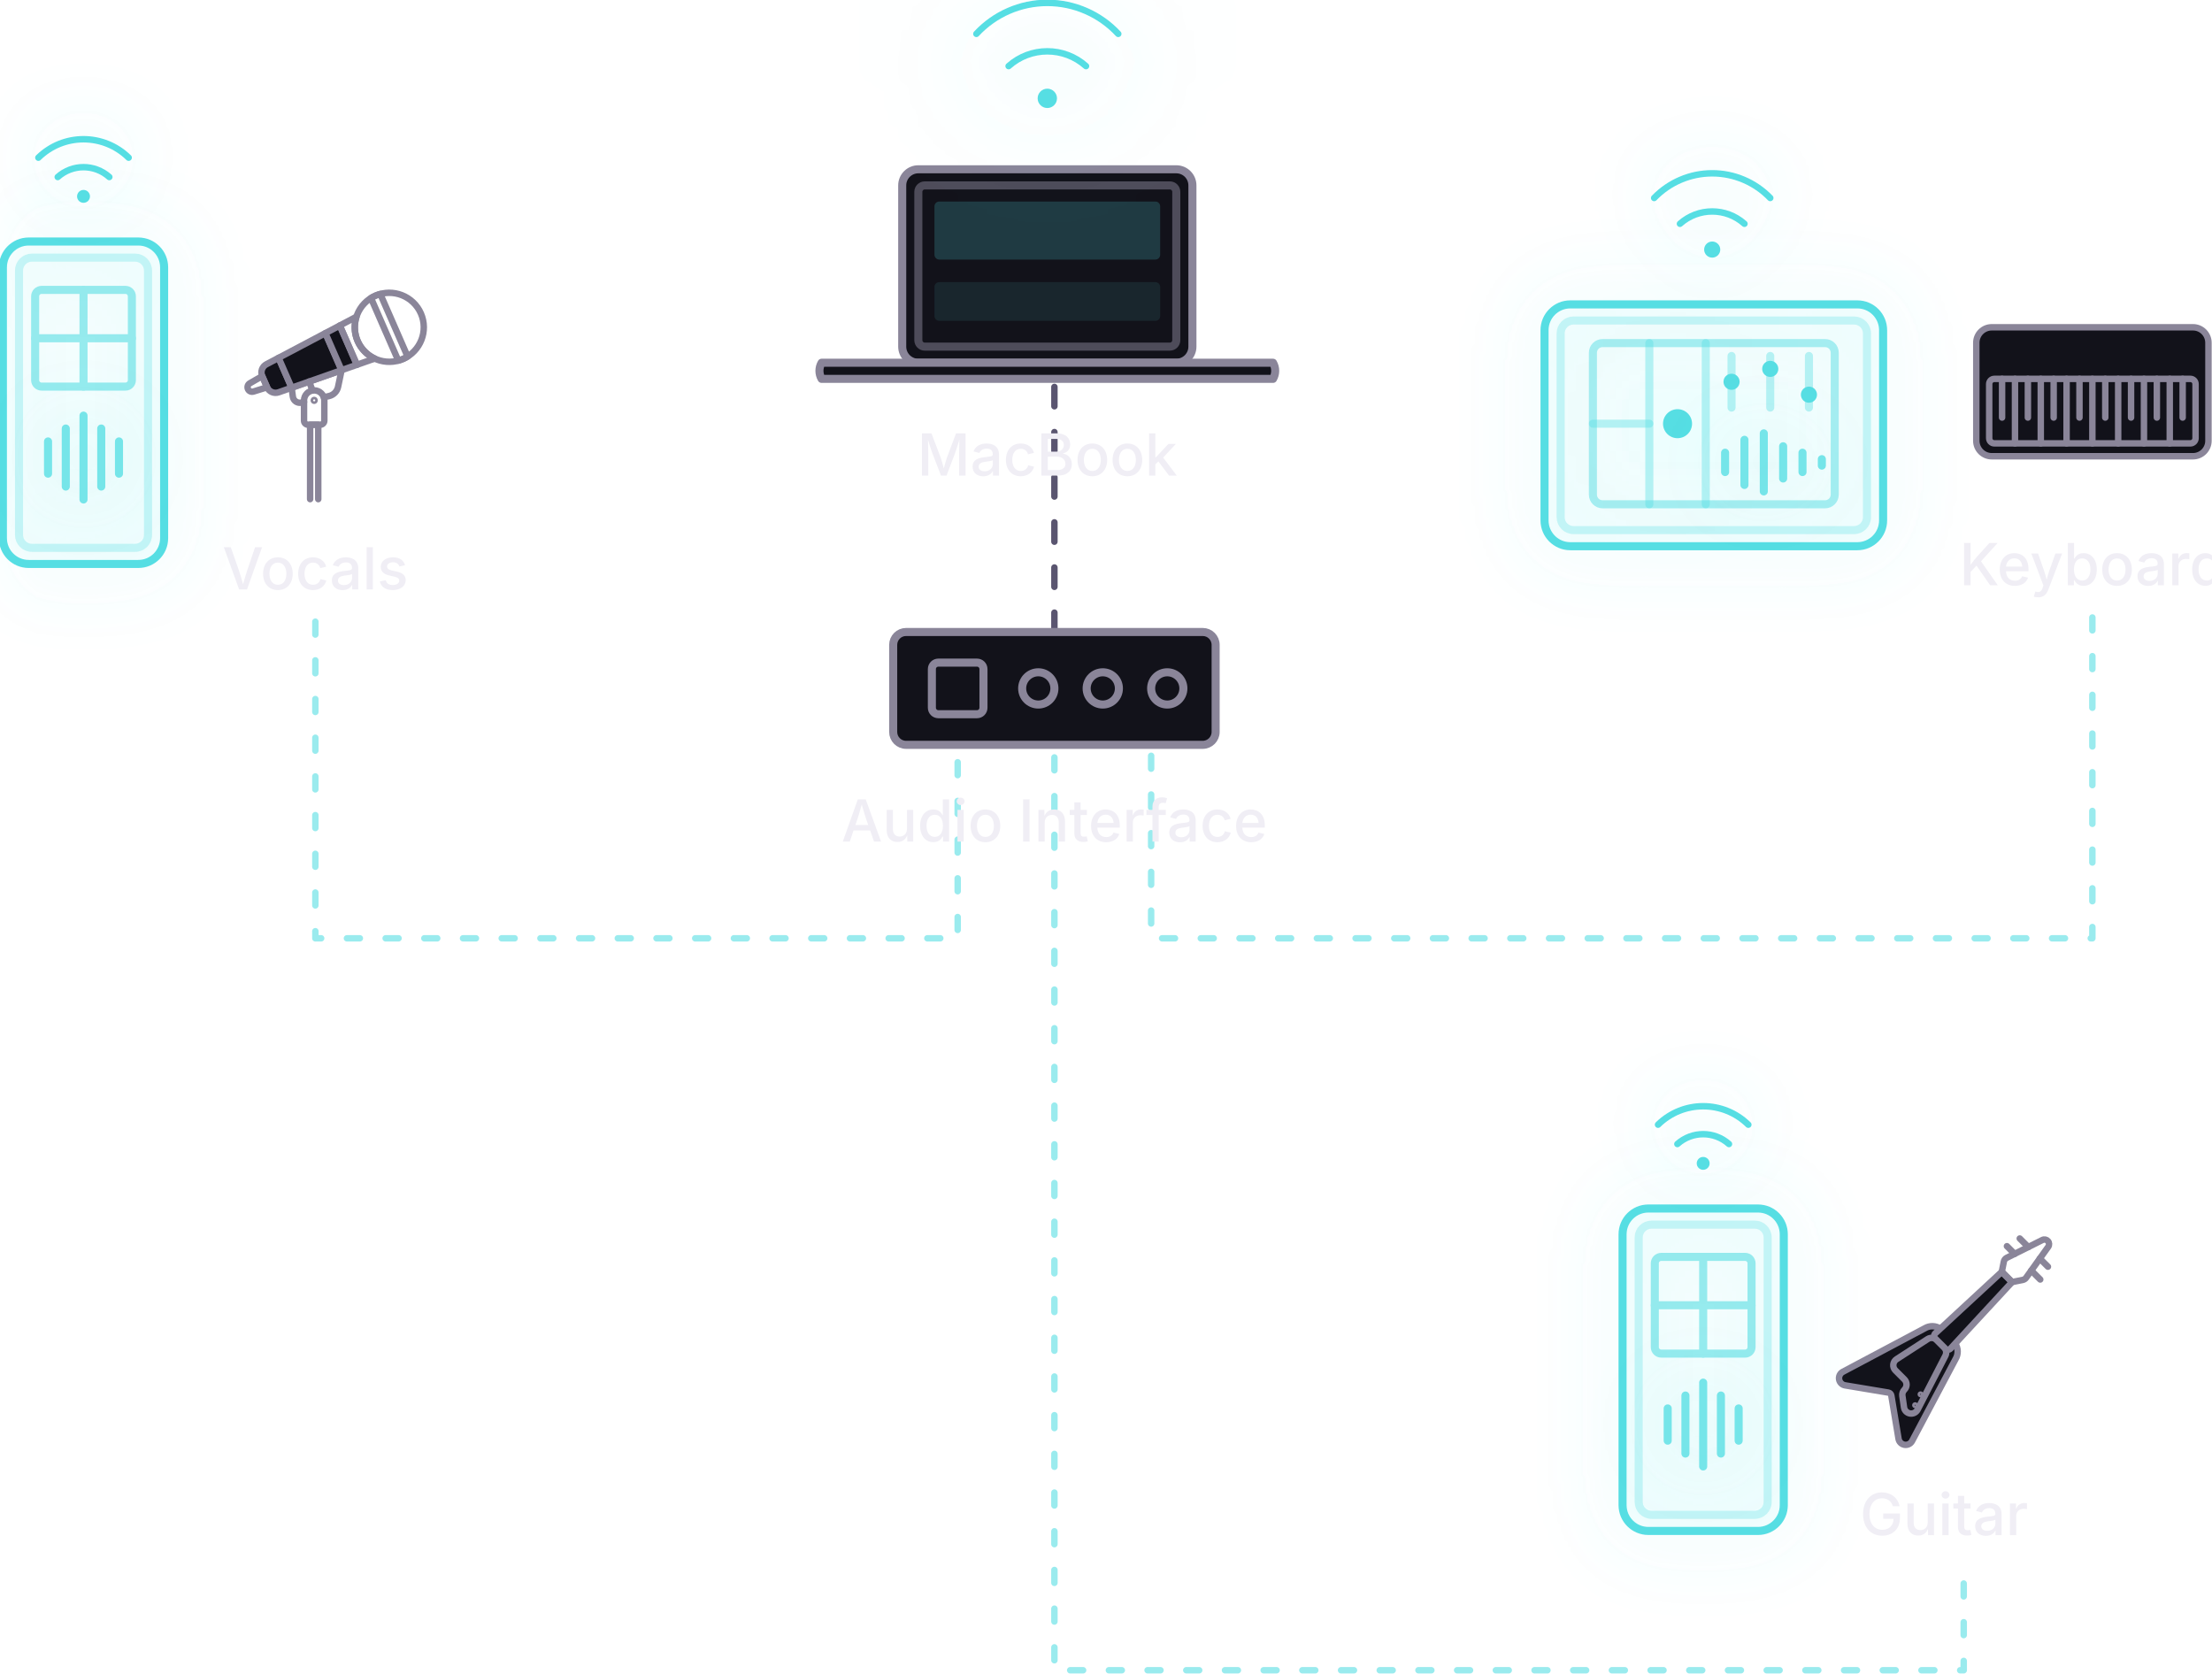
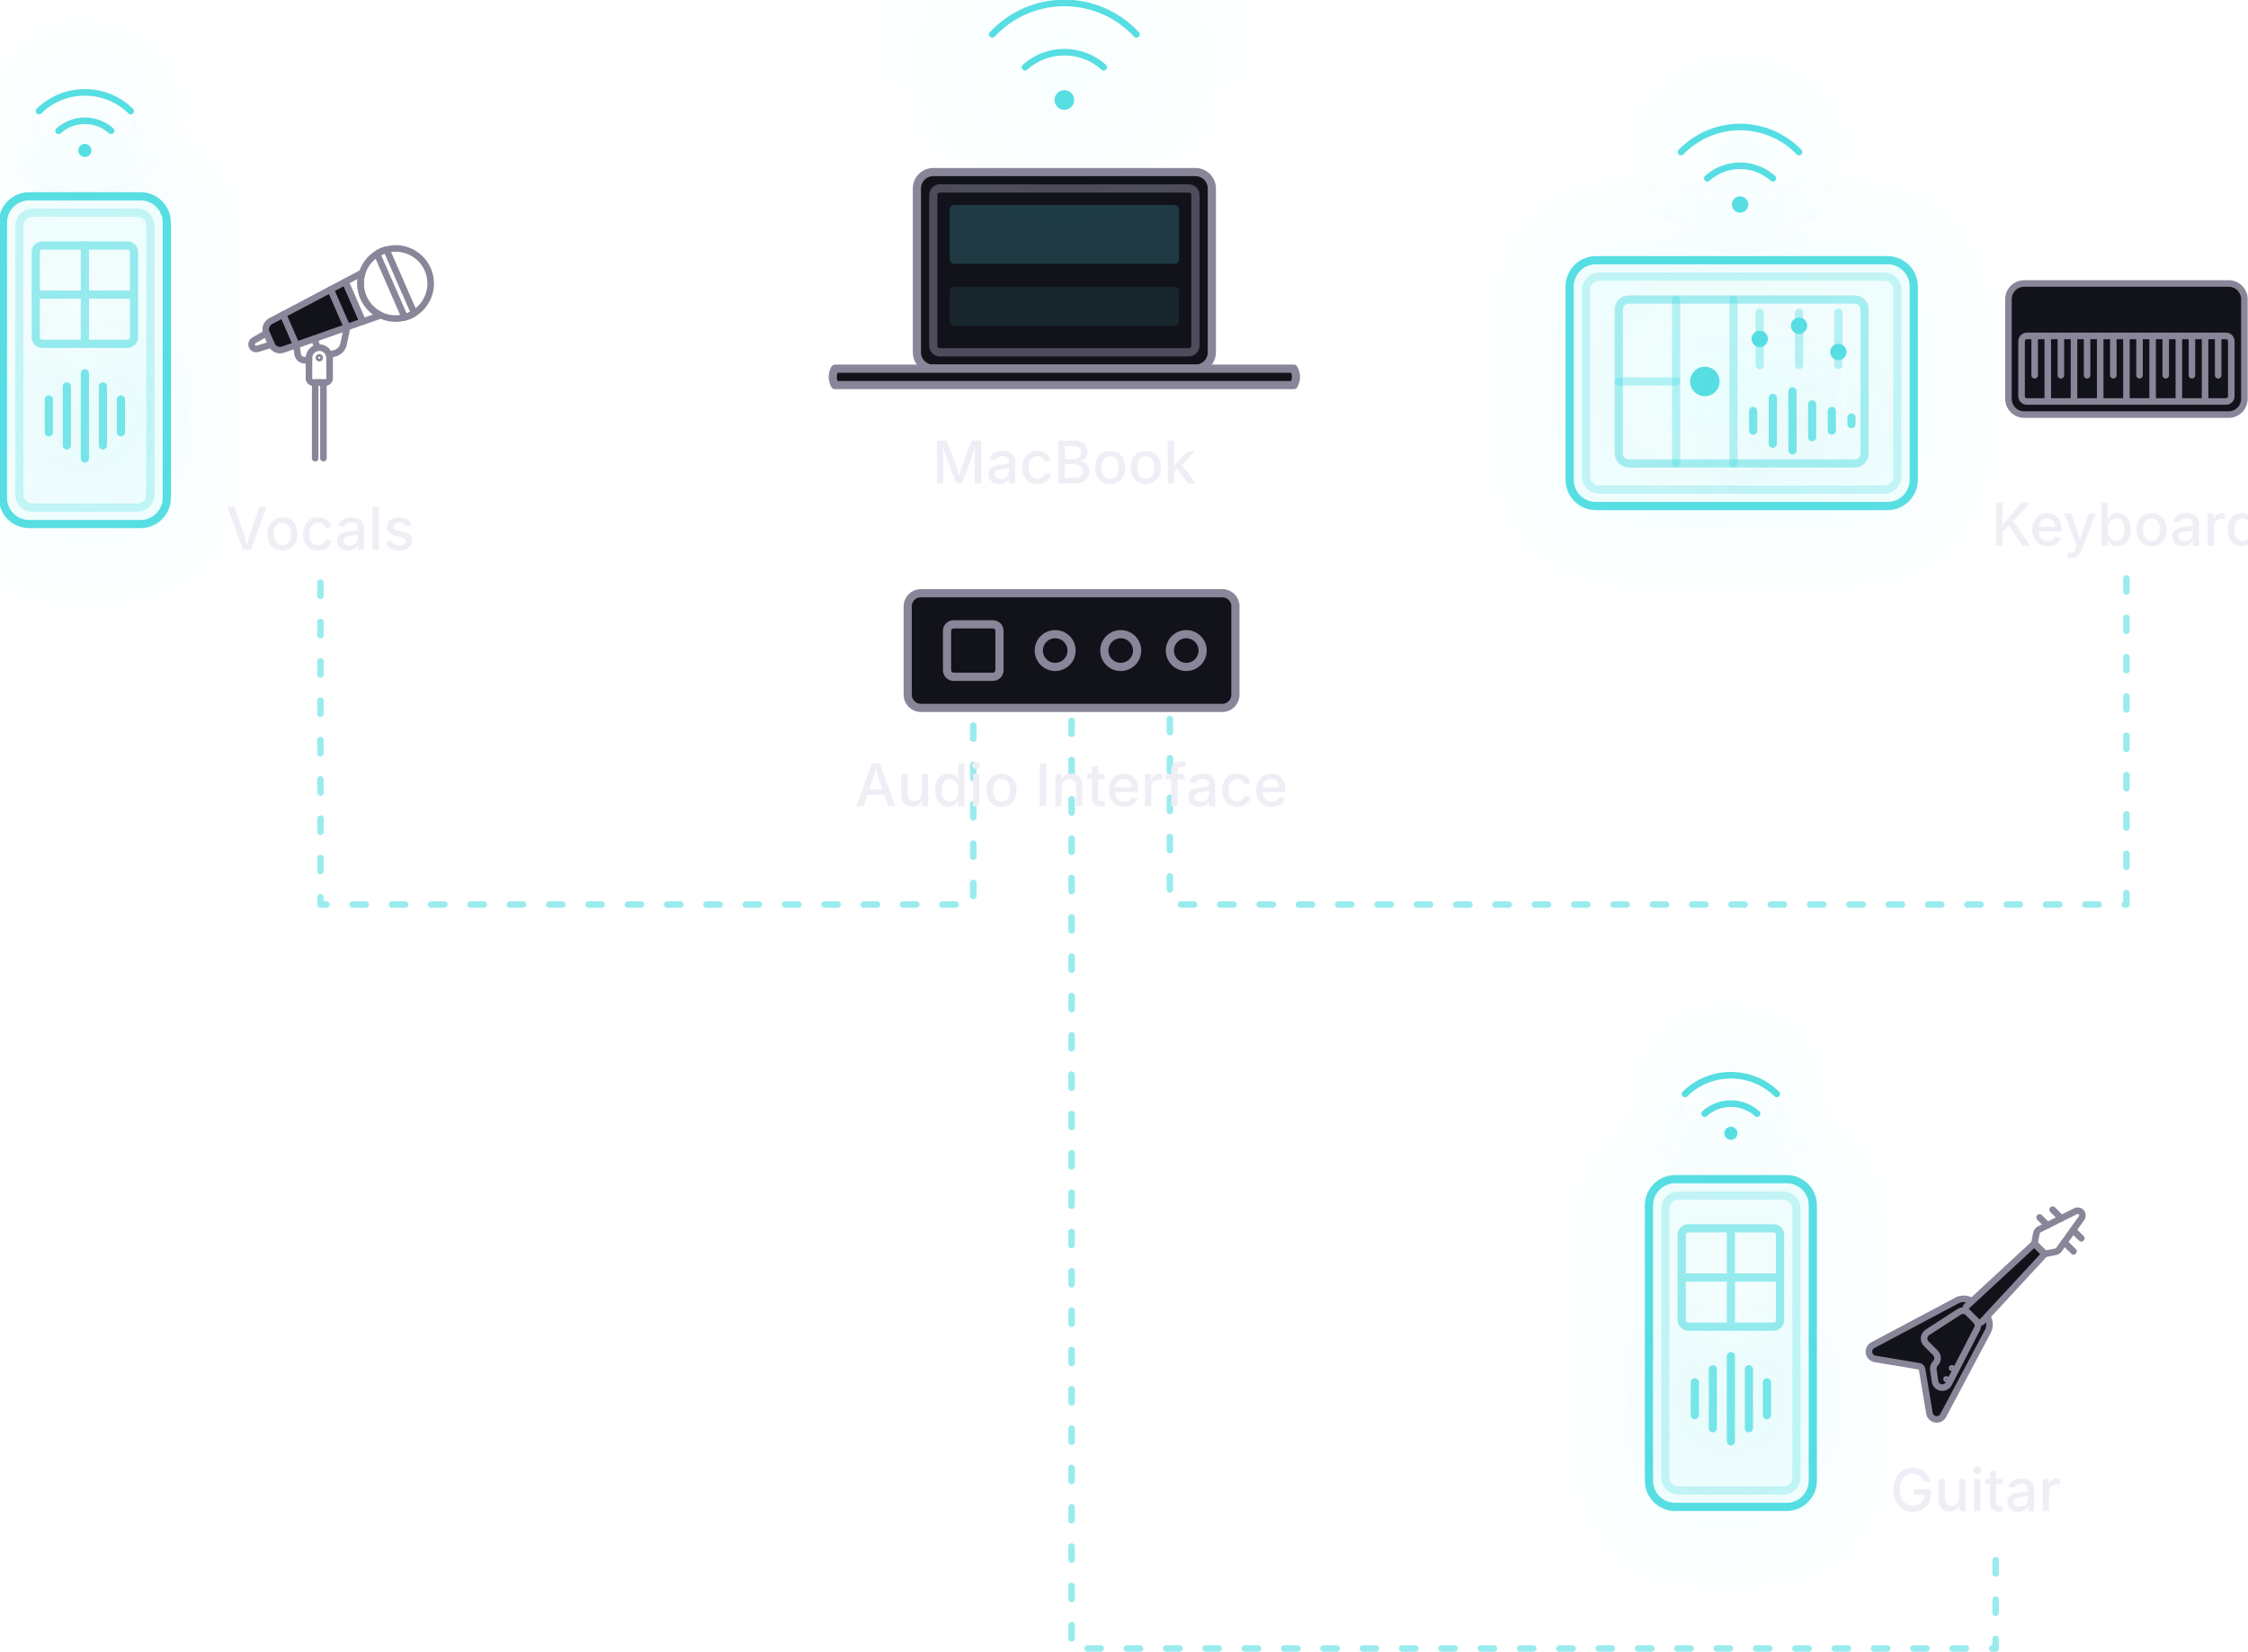
- <svg xmlns="http://www.w3.org/2000/svg" viewBox="153 194 686 519" width="100%" height="100%">
+ <svg xmlns="http://www.w3.org/2000/svg" viewBox="153 209 686 504" width="100%" height="100%">
  <defs>
    <style>
            .device { stroke: #8a8599; stroke-width: 2.5; fill: none; stroke-linecap: round; stroke-linejoin: round; }
            .device-fill { fill: #8a8599; }
            .device-bg { fill: #12121a; }
            .accent { stroke: #57DEE3; stroke-width: 2.5; fill: none; stroke-linecap: round; stroke-linejoin: round; }
            .accent-fill { fill: #57DEE3; }
            .accent-bg { fill: rgba(87, 222, 227, 0.05); }
            .cable { stroke: #5a5570; stroke-width: 2; fill: none; stroke-dasharray: 6 8; stroke-linecap: round; stroke-linejoin: round; }
            .wifi { stroke: #57DEE3; stroke-width: 2; stroke-linecap: round; stroke-linejoin: round; fill: none; }
            .glow { filter: drop-shadow(0 0 12px rgba(87, 222, 227, 0.4)); }
            .glow-strong { filter: drop-shadow(0 0 20px rgba(87, 222, 227, 0.8)); }
            .text { font-family: 'Outfit', -apple-system, sans-serif; fill: #f0eef5; font-size: 18px; text-anchor: middle; font-weight: 500; }
            .text-sm { font-family: 'Outfit', -apple-system, sans-serif; fill: #8a8599; font-size: 14px; text-anchor: middle; }
        </style>
  </defs>
  <path d="M 250.8 386.8 L 250.8 485 L 450 485 L 450 425" class="wifi" stroke-dasharray="4 8" opacity="0.6" />
  <path d="M 801.9 385.5 L 801.9 485 L 510 485 L 510 425" class="wifi" stroke-dasharray="4 8" opacity="0.6" />
  <path d="M 762 685.1 L 762 712 L 480 712 L 480 425" class="wifi" stroke-dasharray="4 8" opacity="0.6" />
-   <path d="M 480 390 L 480 311.5" class="cable" />
-   <g transform="translate(407.8, 246.5)">
+   <g transform="translate(407.8, 261.5)">
    <rect x="25" y="0" width="90" height="60" rx="5" class="device device-bg" />
    <path d="M 0 65 L 140 65 A 5 5 0 0 0 140 60 L 0 60 A 5 5 0 0 0 0 65 Z" class="device device-bg" />
    <rect x="30" y="5" width="80" height="50" rx="2" class="device" stroke-width="1.5" opacity="0.5" />
    <rect x="35" y="10" width="70" height="18" rx="1.5" fill="#57DEE3" opacity="0.2" />
    <rect x="35" y="35" width="70" height="12" rx="1.5" fill="#57DEE3" opacity="0.1" />
    <text x="70" y="95" class="text">MacBook</text>
    <g transform="translate(70, -20)" class="glow-strong">
      <path d="M -12 -12 A 18 18 0 0 1 12 -12" class="wifi" />
      <path d="M -22 -22 A 30 30 0 0 1 22 -22" class="wifi" />
      <circle cx="0" cy="-2" r="3" class="accent-fill" />
    </g>
  </g>
  <g transform="translate(430, 390)">
    <rect x="0" y="0" width="100" height="35" rx="4" class="device device-bg" />
    <rect x="12" y="9.5" width="16" height="16" rx="2" class="device" />
    <circle cx="45" cy="17.5" r="5" class="device" />
    <circle cx="65" cy="17.5" r="5" class="device" />
    <circle cx="85" cy="17.5" r="5" class="device" />
    <text x="50" y="65" class="text">Audio Interface</text>
  </g>
  <g transform="translate(217.1, 276.8)">
    <g transform="scale(0.8)">
      <path d="m45.419 50.517 2.04 -0.486a4.651 4.651 0 0 0 3.474 -3.567l1.356 -6.454 -19.354 6.8 0.464 3.462a2.743 2.743 0 0 0 3.355 2.3l0.982 -0.234" class="device" />
      <path d="m27.874 35.228 -4.741 2.5a3.574 3.574 0 0 0 -1.606 4.591l1.89 4.326a3.574 3.574 0 0 0 4.46 1.942l5.058 -1.776Z" class="device device-bg" />
      <path d="m32.935 46.813 19.354 -6.803 -6.272 -14.36 -18.143 9.578 5.061 11.585z" class="device device-bg" />
      <path d="m46.017 25.65 6.272 14.36 5.955 -2.093 -6.645 -15.213 -5.582 2.946z" class="device device-bg" />
      <path d="M83.043 18.026a13.376 13.376 0 1 1 -17.612 -6.9 13.377 13.377 0 0 1 17.612 6.9Z" class="device" />
      <path d="M16.716 45.091a1.758 1.758 0 0 0 1.4 3.2l5.3 -1.647 -1.89 -4.326Z" class="device" />
      <path d="M45.605 51.709a3.935 3.935 0 0 0 -7.869 0v7.869a1.574 1.574 0 0 0 1.574 1.574h4.721a1.574 1.574 0 0 0 1.574 -1.574Z" class="device" />
      <path d="m40.097 90 0 -28.848 3.147 0 0 28.848" class="device" />
      <path d="m39.733 44.423 1.249 3.413" class="device" />
      <path d="M77.885 34.72 67.291 10.466a13.466 13.466 0 0 0 -1.86 0.656 13.317 13.317 0 0 0 -1.745 0.919L74.279 36.3a13.539 13.539 0 0 0 3.606 -1.575Z" class="device" />
      <path d="M58.045 19.3a13.379 13.379 0 0 0 7.078 16.2l-6.879 2.417L51.6 22.7Z" class="device" />
      <path d="M41.671 51.306a0.4 0.4 0 1 1 -0.4 0.4 0.4 0.4 0 0 1 0.4 -0.4m0 -1a1.4 1.4 0 1 0 1.4 1.4 1.4 1.4 0 0 0 -1.4 -1.4Z" class="device-fill" stroke="none" />
    </g>
    <text x="33.7" y="100" class="text">Vocals</text>
  </g>
  <g transform="translate(153.9, 268.9)">
    <rect x="0" y="0" width="50" height="100" rx="8" class="accent accent-bg glow" />
    <rect x="5" y="5" width="40" height="90" rx="4" class="accent" stroke-width="1.5" opacity="0.3" />
    <g opacity="0.6">
      <rect x="10" y="15" width="30" height="30" rx="2" class="accent" stroke-width="1" fill="none" />
      <line x1="10" y1="30" x2="40" y2="30" class="accent" stroke-width="1" />
      <line x1="25" y1="15" x2="25" y2="45" class="accent" stroke-width="1" />
    </g>
    <g class="glow" opacity="0.8">
      <line x1="14" y1="62" x2="14" y2="72" class="accent" stroke-width="2" stroke-linecap="round" />
      <line x1="19.5" y1="58" x2="19.5" y2="76" class="accent" stroke-width="2" stroke-linecap="round" />
      <line x1="25" y1="54" x2="25" y2="80" class="accent" stroke-width="2" stroke-linecap="round" />
      <line x1="30.5" y1="58" x2="30.5" y2="76" class="accent" stroke-width="2" stroke-linecap="round" />
      <line x1="36" y1="62" x2="36" y2="72" class="accent" stroke-width="2" stroke-linecap="round" />
    </g>
    <g transform="translate(25, -12)" class="glow">
      <path d="M -8 -8 A 12 12 0 0 1 8 -8" class="wifi" />
      <path d="M -14 -14 A 20 20 0 0 1 14 -14" class="wifi" />
      <circle cx="0" cy="-2" r="2" class="accent-fill" />
    </g>
  </g>
  <g transform="translate(761.9, 275.5)">
    <g transform="scale(0.8)">
      <rect x="5" y="25" width="90" height="50" rx="6" class="device device-bg" />
      <rect x="10" y="45" width="80" height="25" rx="2" class="device" fill="none" />
      <line x1="20" y1="45" x2="20" y2="70" class="device" />
      <line x1="30" y1="45" x2="30" y2="70" class="device" />
      <line x1="40" y1="45" x2="40" y2="70" class="device" />
      <line x1="50" y1="45" x2="50" y2="70" class="device" />
      <line x1="60" y1="45" x2="60" y2="70" class="device" />
      <line x1="70" y1="45" x2="70" y2="70" class="device" />
      <line x1="80" y1="45" x2="80" y2="70" class="device" />
      <line x1="15" y1="45" x2="15" y2="60" class="device" stroke-width="4" />
      <line x1="25" y1="45" x2="25" y2="60" class="device" stroke-width="4" />
      <line x1="35" y1="45" x2="35" y2="60" class="device" stroke-width="4" />
      <line x1="45" y1="45" x2="45" y2="60" class="device" stroke-width="4" />
      <line x1="55" y1="45" x2="55" y2="60" class="device" stroke-width="4" />
      <line x1="65" y1="45" x2="65" y2="60" class="device" stroke-width="4" />
      <line x1="75" y1="45" x2="75" y2="60" class="device" stroke-width="4" />
      <line x1="85" y1="45" x2="85" y2="60" class="device" stroke-width="4" />
    </g>
    <text x="40" y="100" class="text">Keyboard</text>
  </g>
  <g transform="translate(632, 288.4)">
    <g transform="scale(1)">
      <rect x="0" y="0" width="105" height="75" rx="8" class="accent accent-bg glow" />
      <rect x="5" y="5" width="95" height="65" rx="4" class="accent" stroke-width="1.5" opacity="0.3" />
      <rect x="15" y="12" width="75" height="50" rx="3" class="accent" stroke-width="1.5" opacity="0.5" />
      <line x1="50" y1="12" x2="50" y2="62" class="accent" stroke-width="1" opacity="0.4" />
      <line x1="32.5" y1="12" x2="32.5" y2="62" class="accent" stroke-width="1" opacity="0.4" />
      <line x1="15" y1="37" x2="32.5" y2="37" class="accent" stroke-width="1" opacity="0.4" />
      <circle cx="41.25" cy="37" r="4.5" class="accent-fill glow-strong" />
      <line x1="58" y1="16" x2="58" y2="32" class="accent" stroke-width="1.5" opacity="0.4" />
      <circle cx="58" cy="24" r="2.5" class="accent-fill" />
      <line x1="70" y1="16" x2="70" y2="32" class="accent" stroke-width="1.5" opacity="0.4" />
      <circle cx="70" cy="20" r="2.5" class="accent-fill" />
      <line x1="82" y1="16" x2="82" y2="32" class="accent" stroke-width="1.5" opacity="0.4" />
      <circle cx="82" cy="28" r="2.5" class="accent-fill" />
      <g class="glow" opacity="0.8">
        <line x1="56" y1="46" x2="56" y2="52" class="accent" stroke-width="2" stroke-linecap="round" />
        <line x1="62" y1="42" x2="62" y2="56" class="accent" stroke-width="2" stroke-linecap="round" />
        <line x1="68" y1="40" x2="68" y2="58" class="accent" stroke-width="2" stroke-linecap="round" />
        <line x1="74" y1="44" x2="74" y2="54" class="accent" stroke-width="2" stroke-linecap="round" />
        <line x1="80" y1="46" x2="80" y2="52" class="accent" stroke-width="2" stroke-linecap="round" />
        <line x1="86" y1="48" x2="86" y2="50" class="accent" stroke-width="2" stroke-linecap="round" />
      </g>
      <g transform="translate(52, -15)" class="glow">
        <path d="M -10 -10 A 15 15 0 0 1 10 -10" class="wifi" />
        <path d="M -18 -18 A 25 25 0 0 1 18 -18" class="wifi" />
        <circle cx="0" cy="-2" r="2.5" class="accent-fill" />
      </g>
    </g>
  </g>
  <g transform="translate(715.9, 570.1)">
    <g transform="scale(0.8)">
      <path d="m87.128 17.782 3.146 3.146" class="device" />
      <path d="m79.346 10 3.312 3.311" class="device" />
      <path d="m83.817 22.418 3.477 3.477" class="device" />
      <path d="m74.379 12.98 2.98 2.981" class="device" />
      <path d="m29.674 63.646 5.96 5.961" class="device" />
      <path d="M42.092 63.15a2.108 2.108 0 0 1 -2.981 0l-2.98 -2.981a2.107 2.107 0 0 1 2.98 -2.98l2.981 2.98a2.108 2.108 0 0 1 0 2.981Z" class="device" />
      <path d="M47.059 58.182a2.107 2.107 0 0 1 -2.98 0L41.1 55.2a2.108 2.108 0 0 1 2.981 -2.98l2.98 2.98a2.107 2.107 0 0 1 -0.002 2.982Z" class="device" />
      <path d="M48.574 44.947a5.62 5.62 0 0 0 -6.015 -0.146L10.7 61.719a2.81 2.81 0 0 0 0.932 5.212l16.771 2.8a1.406 1.406 0 0 1 1.155 1.155l2.8 16.771a2.81 2.81 0 0 0 5.212 0.931l16.91 -31.866a5.622 5.622 0 0 0 -0.146 -6.015" class="device device-bg" />
      <path d="M34.641 64.64a2.811 2.811 0 0 1 0 3.974h0a2.81 2.81 0 0 0 -0.8 2.384l0.636 4.453a2.81 2.81 0 0 0 5.223 1.005l10.755 -20.878a2.811 2.811 0 0 0 -0.448 -3.389l-2.832 -2.832a2.81 2.81 0 0 0 -3.513 -0.372L31.6 56.791a2.811 2.811 0 0 0 -0.46 4.346Z" class="device" />
      <path d="M38.785 74.465a0.163 0.163 0 1 1 -0.164 0.163 0.163 0.163 0 0 1 0.164 -0.163m0 -1a1.163 1.163 0 1 0 1.163 1.163 1.163 1.163 0 0 0 -1.163 -1.163Z" class="device-fill" stroke="none" />
      <path d="M40.892 70.25a0.163 0.163 0 1 1 -0.163 0.163 0.164 0.164 0 0 1 0.163 -0.163m0 -1a1.163 1.163 0 1 0 1.164 1.163 1.163 1.163 0 0 0 -1.164 -1.163Z" class="device-fill" stroke="none" />
      <path d="M52.522 52.666a1.406 1.406 0 0 1 -2.012 0.026l-3.921 -3.921a1.4 1.4 0 0 1 0.026 -2.013l25.777 -23.843 3.974 3.974Z" class="device device-bg" />
      <path d="M90.385 13.222a1.792 1.792 0 0 0 -2.26 -2.644l-13.818 6.909a2.111 2.111 0 0 0 -1.124 1.471l-0.791 3.957 3.974 3.974 4.15 -0.83a2.11 2.11 0 0 0 1.3 -0.842Z" class="device" />
    </g>
    <text x="40" y="100" class="text">Guitar</text>
  </g>
  <g transform="translate(656.2, 568.8)">
    <rect x="0" y="0" width="50" height="100" rx="8" class="accent accent-bg glow" />
    <rect x="5" y="5" width="40" height="90" rx="4" class="accent" stroke-width="1.5" opacity="0.3" />
    <g opacity="0.6">
      <rect x="10" y="15" width="30" height="30" rx="2" class="accent" stroke-width="1" fill="none" />
      <line x1="10" y1="30" x2="40" y2="30" class="accent" stroke-width="1" />
      <line x1="25" y1="15" x2="25" y2="45" class="accent" stroke-width="1" />
    </g>
    <g class="glow" opacity="0.8">
      <line x1="14" y1="62" x2="14" y2="72" class="accent" stroke-width="2" stroke-linecap="round" />
      <line x1="19.5" y1="58" x2="19.5" y2="76" class="accent" stroke-width="2" stroke-linecap="round" />
      <line x1="25" y1="54" x2="25" y2="80" class="accent" stroke-width="2" stroke-linecap="round" />
      <line x1="30.5" y1="58" x2="30.5" y2="76" class="accent" stroke-width="2" stroke-linecap="round" />
      <line x1="36" y1="62" x2="36" y2="72" class="accent" stroke-width="2" stroke-linecap="round" />
    </g>
    <g transform="translate(25, -12)" class="glow">
      <path d="M -8 -8 A 12 12 0 0 1 8 -8" class="wifi" />
      <path d="M -14 -14 A 20 20 0 0 1 14 -14" class="wifi" />
      <circle cx="0" cy="-2" r="2" class="accent-fill" />
    </g>
  </g>
</svg>
